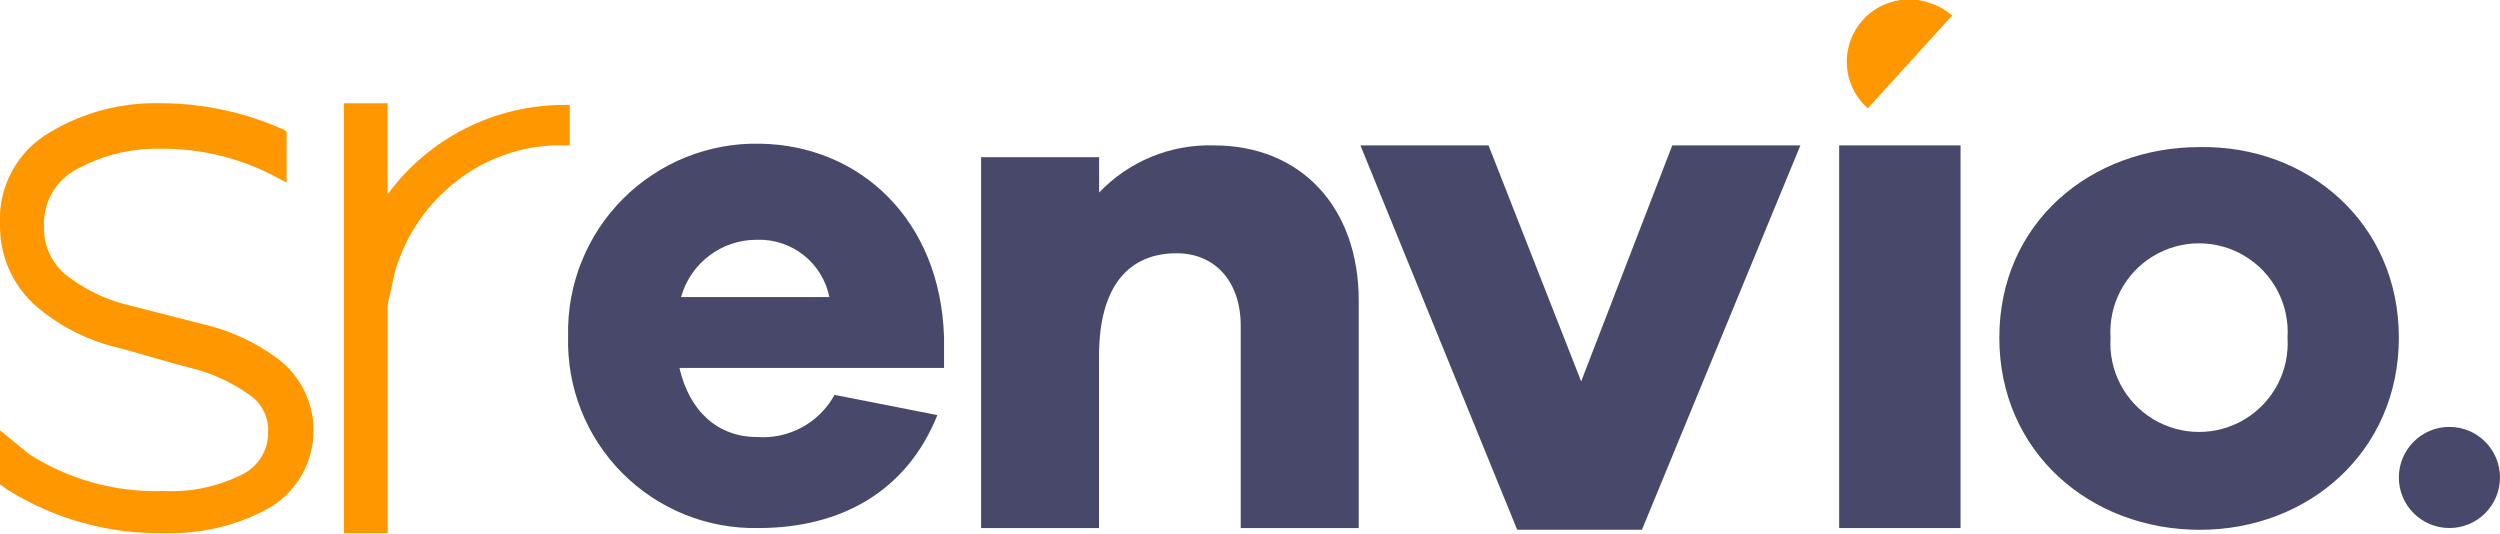
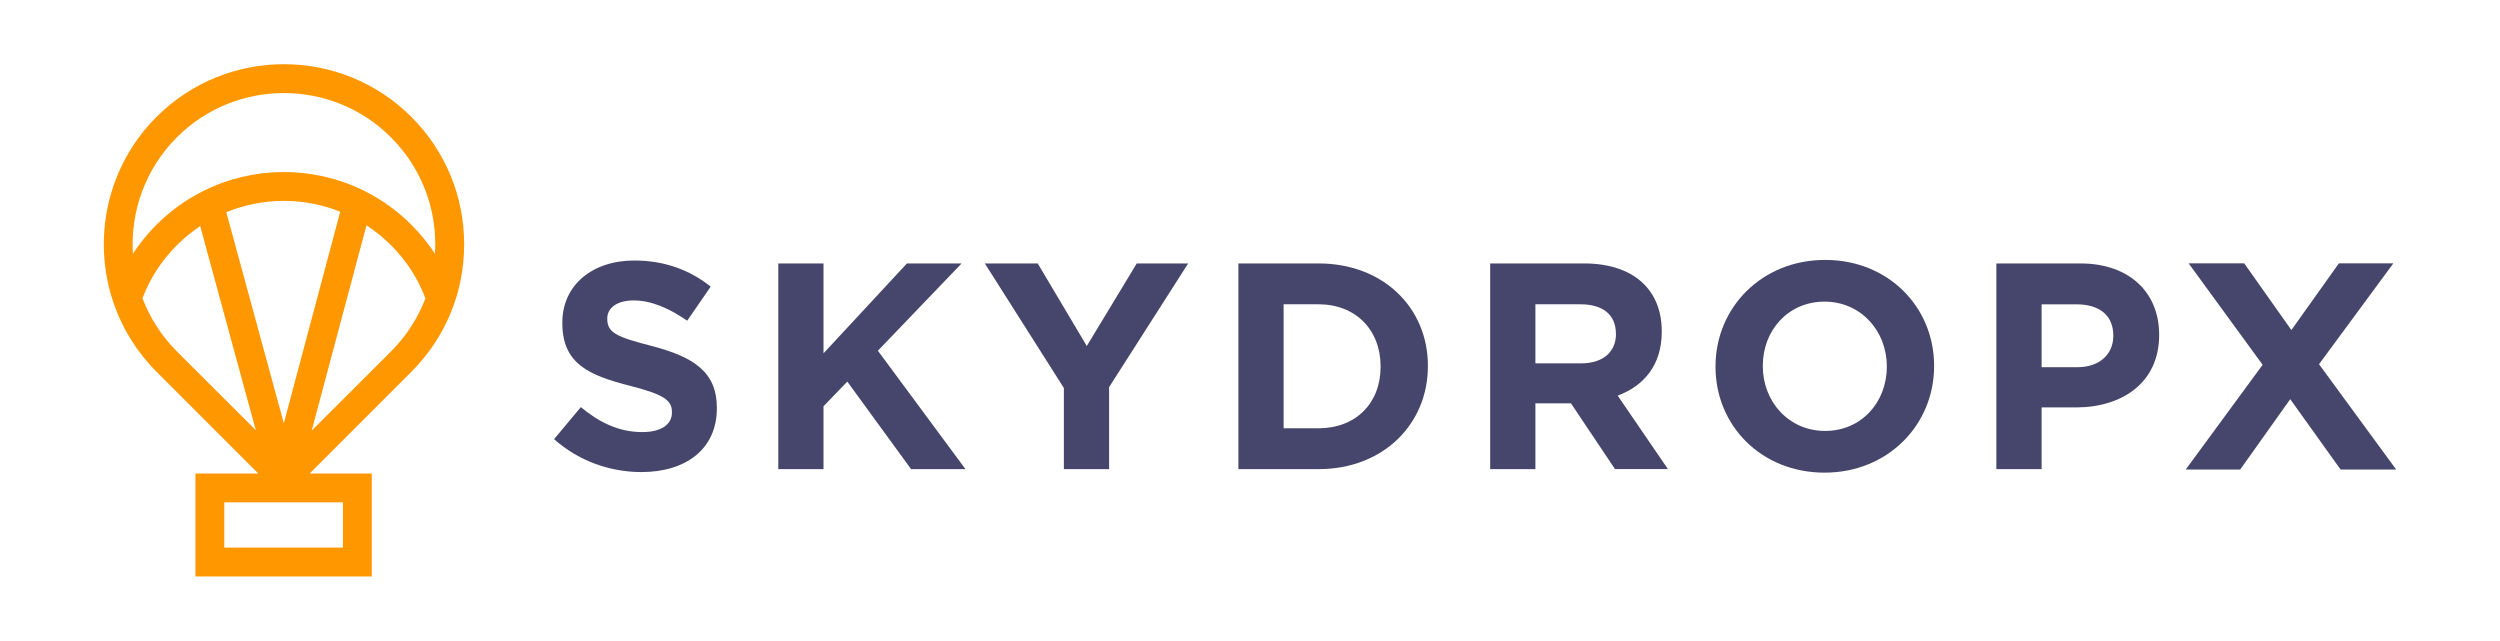
- <svg xmlns="http://www.w3.org/2000/svg" width="132.5" height="28.255" viewBox="0 0 132.5 28.255">
-   <defs>
-     <style>.a{fill:#48486a;}.b{fill:#ff9800;}</style>
-   </defs>
-   <g transform="translate(0 0.024)">
-     <path class="a" d="M53.624,20.383H39.6c.536,2.323,2.055,3.663,4.11,3.663a4.321,4.321,0,0,0,4.11-2.234l5.45,1.072c-1.608,4.021-5.093,5.986-9.471,5.986A9.886,9.886,0,0,1,33.7,18.685,9.96,9.96,0,0,1,43.885,8.5c5.271.089,9.56,4.021,9.739,10.275ZM39.686,16.63h7.862a3.791,3.791,0,0,0-3.842-3.038A4.152,4.152,0,0,0,39.686,16.63Z" transform="translate(-3.59 -0.908)" />
-     <path class="a" d="M78.213,16.82V28.882H71.959V18.16c0-2.323-1.34-3.842-3.4-3.842-2.5,0-4.11,1.7-4.11,5.45v9.113H58.2V9.225h6.254V11.1A8.072,8.072,0,0,1,70.53,8.6C75.176,8.6,78.213,11.906,78.213,16.82Z" transform="translate(-6.201 -0.919)" />
-     <path class="a" d="M95.621,28.971H89.009L80.7,8.6h6.79L92.4,21.108,97.229,8.6h6.79Z" transform="translate(-8.598 -0.919)" />
-     <path class="a" d="M139.775,18.8c0,6.076-4.825,10.185-10.543,10.185-5.807,0-10.632-4.11-10.632-10.185s4.825-10.1,10.632-10.1C134.95,8.61,139.775,12.72,139.775,18.8Zm-5.9,0a4.7,4.7,0,1,0-9.381,0,4.7,4.7,0,1,0,9.381,0Z" transform="translate(-12.636 -0.929)" />
-     <g transform="translate(97.476 -0.024)">
-       <path class="b" d="M110.671,5.716,115.138.8a3.09,3.09,0,0,0-1.072-.625,3.3,3.3,0,0,0-3.4,5.539Z" transform="translate(-109.152 0.024)" />
-       <rect class="a" width="6.433" height="20.282" transform="translate(0 7.705)" />
+ <svg xmlns="http://www.w3.org/2000/svg" version="1.1" id="Layer_1" x="0px" y="0px" viewBox="0 0 519 133" style="enable-background:new 0 0 519 133;" xml:space="preserve">
+   <style type="text/css">
+ 	.st0{fill:#46466C;}
+ 	.st1{fill:#FF9800;}
+ </style>
+   <g>
+     <g>
+       <g>
+         <path class="st0" d="M133.15,98c-6.46,0-12.99-2.26-18.12-6.83l5.55-6.65c3.84,3.17,7.87,5.18,12.75,5.18     c3.84,0,6.16-1.52,6.16-4.03v-0.12c0-2.38-1.46-3.6-8.6-5.43c-8.6-2.19-14.15-4.57-14.15-13.05v-0.12     c0-7.75,6.22-12.87,14.94-12.87c6.22,0,11.53,1.95,15.86,5.43l-4.88,7.07c-3.78-2.62-7.5-4.21-11.1-4.21     c-3.6,0-5.49,1.65-5.49,3.72v0.12c0,2.81,1.83,3.72,9.21,5.61c8.66,2.26,13.54,5.37,13.54,12.81v0.12     C148.83,93.24,142.36,98,133.15,98z" />
+         <path class="st0" d="M189.14,97.39l-13.24-18.17l-4.94,5.12v13.05h-9.39V54.69h9.39v18.66l17.32-18.66h11.35l-17.38,18.12     l18.18,24.58H189.14z" />
+         <path class="st0" d="M230.25,80.37v17.02h-9.39V80.55l-16.41-25.86h10.98l10.19,17.14l10.37-17.14h10.67L230.25,80.37z" />
+         <path class="st0" d="M273.74,97.39h-16.65V54.69h16.65c13.42,0,22.69,9.21,22.69,21.22v0.12     C296.43,88.05,287.15,97.39,273.74,97.39z M286.61,76.04c0-7.56-5.19-12.87-12.87-12.87h-7.26v25.74h7.26     c7.69,0,12.87-5.18,12.87-12.75V76.04z" />
+         <path class="st0" d="M335.28,97.39l-9.15-13.66h-7.38v13.66h-9.39V54.69h19.52c10.06,0,16.1,5.31,16.1,14.09v0.12     c0,6.89-3.72,11.22-9.15,13.23l10.43,15.25H335.28z M335.46,69.27c0-4.03-2.81-6.1-7.38-6.1h-9.33v12.26h9.52     c4.57,0,7.2-2.44,7.2-6.04V69.27z" />
+         <path class="st0" d="M378.77,98.12c-13.17,0-22.63-9.82-22.63-21.96v-0.12c0-12.14,9.57-22.08,22.75-22.08     c13.17,0,22.63,9.82,22.63,21.96v0.12C401.52,88.18,391.94,98.12,378.77,98.12z M391.7,76.04c0-7.32-5.37-13.42-12.93-13.42     c-7.56,0-12.81,5.98-12.81,13.3v0.12c0,7.32,5.37,13.42,12.93,13.42c7.56,0,12.81-5.98,12.81-13.3V76.04z" />
+         <path class="st0" d="M430.98,84.58h-7.14v12.81h-9.4V54.69h17.45c10.18,0,16.35,6.04,16.35,14.76v0.12     C448.24,79.45,440.55,84.58,430.98,84.58z M438.72,69.64c0-4.21-2.93-6.46-7.62-6.46h-7.26v13.05h7.44c4.7,0,7.44-2.81,7.44-6.46     V69.64z" />
+       </g>
+       <polygon class="st0" points="481.43,75.61 496.86,54.67 485.55,54.67 475.69,68.52 465.9,54.67 454.36,54.67 469.72,75.73     453.75,97.48 465.06,97.48 475.45,82.87 485.91,97.48 497.45,97.48   " />
    </g>
-     <g transform="translate(0 5.448)">
-       <path class="b" d="M14.653,19.591A10.6,10.6,0,0,0,10.722,17.8c-1.43-.357-2.77-.715-4.2-1.072A8.646,8.646,0,0,1,3.4,15.124a3.244,3.244,0,0,1-1.072-2.5A3.263,3.263,0,0,1,3.931,9.674,8.721,8.721,0,0,1,8.4,8.512a12.734,12.734,0,0,1,6.433,1.608l.357.179V7.619L15.1,7.53A15.931,15.931,0,0,0,8.488,6.1,10.8,10.8,0,0,0,2.68,7.619,5.311,5.311,0,0,0,0,12.533a5.623,5.623,0,0,0,1.876,4.289A10.252,10.252,0,0,0,5.9,18.966c1.43.357,2.77.8,4.2,1.161a9.218,9.218,0,0,1,3.127,1.43,2.261,2.261,0,0,1,.983,1.966,2.457,2.457,0,0,1-1.34,2.234,8.364,8.364,0,0,1-4.2.893,12.429,12.429,0,0,1-7.148-1.966L0,23.433v2.859l.357.268a15.167,15.167,0,0,0,8.4,2.323,10.81,10.81,0,0,0,5.361-1.251,4.758,4.758,0,0,0,.536-8.041Z" transform="translate(0 -6.1)" />
-       <path class="b" d="M32.1,6.189a11.6,11.6,0,0,0-9.381,4.735V6.1H20.4V28.883h2.323V17.09a1.967,1.967,0,0,1,.089-.715c.089-.447.179-.8.268-1.251a9.276,9.276,0,0,1,2.68-4.378h0a8.964,8.964,0,0,1,5.718-2.412h.893V6.189Z" transform="translate(-2.173 -6.1)" />
-     </g>
-     <circle class="a" cx="2.68" cy="2.68" r="2.68" transform="translate(127.139 22.602)" />
+     <path class="st1" d="M96.36,50.73c0-9.99-3.89-19.39-10.96-26.46c-14.59-14.59-38.32-14.59-52.91,0   c-10.36,10.36-13.36,25.33-9,38.37c0.04,0.15,0.09,0.3,0.15,0.44c1.79,5.16,4.75,9.99,8.86,14.1L53.62,98.3H40.57v21.37h36.61V98.3   h-12.9L85.4,77.18C92.47,70.12,96.36,60.72,96.36,50.73z M36.72,28.51c6.12-6.13,14.17-9.19,22.22-9.19   c8.05,0,16.1,3.06,22.22,9.19c5.94,5.94,9.2,13.83,9.2,22.22c0,0.66-0.02,1.31-0.06,1.96c-1.41-2.16-3.04-4.17-4.9-6.03   c-2.93-2.93-6.22-5.26-9.74-7.02c-0.1-0.06-0.21-0.11-0.32-0.16c-10.44-5.08-22.76-5.02-33.16,0.18c-0.09,0.04-0.17,0.08-0.25,0.13   c-3.41,1.74-6.6,4.02-9.45,6.87c-1.85,1.85-3.49,3.86-4.89,6.01C27.06,43.99,30.11,35.13,36.72,28.51z M70.63,43.95L58.92,87.87   L46.98,44.06C54.53,40.96,63.05,40.92,70.63,43.95z M29.58,61.91c1.57-4.14,3.97-7.84,7.15-11.01c1.5-1.5,3.12-2.82,4.83-3.96   L53.1,89.31L36.72,72.95C33.49,69.71,31.1,65.94,29.58,61.91z M71.19,113.68H46.56v-9.39h24.63V113.68z M64.71,89.39l11.37-42.61   c1.8,1.17,3.51,2.55,5.09,4.12c3.18,3.18,5.58,6.89,7.15,11.04c-1.56,4.08-3.97,7.83-7.15,11.02L64.71,89.39z" />
  </g>
</svg>
